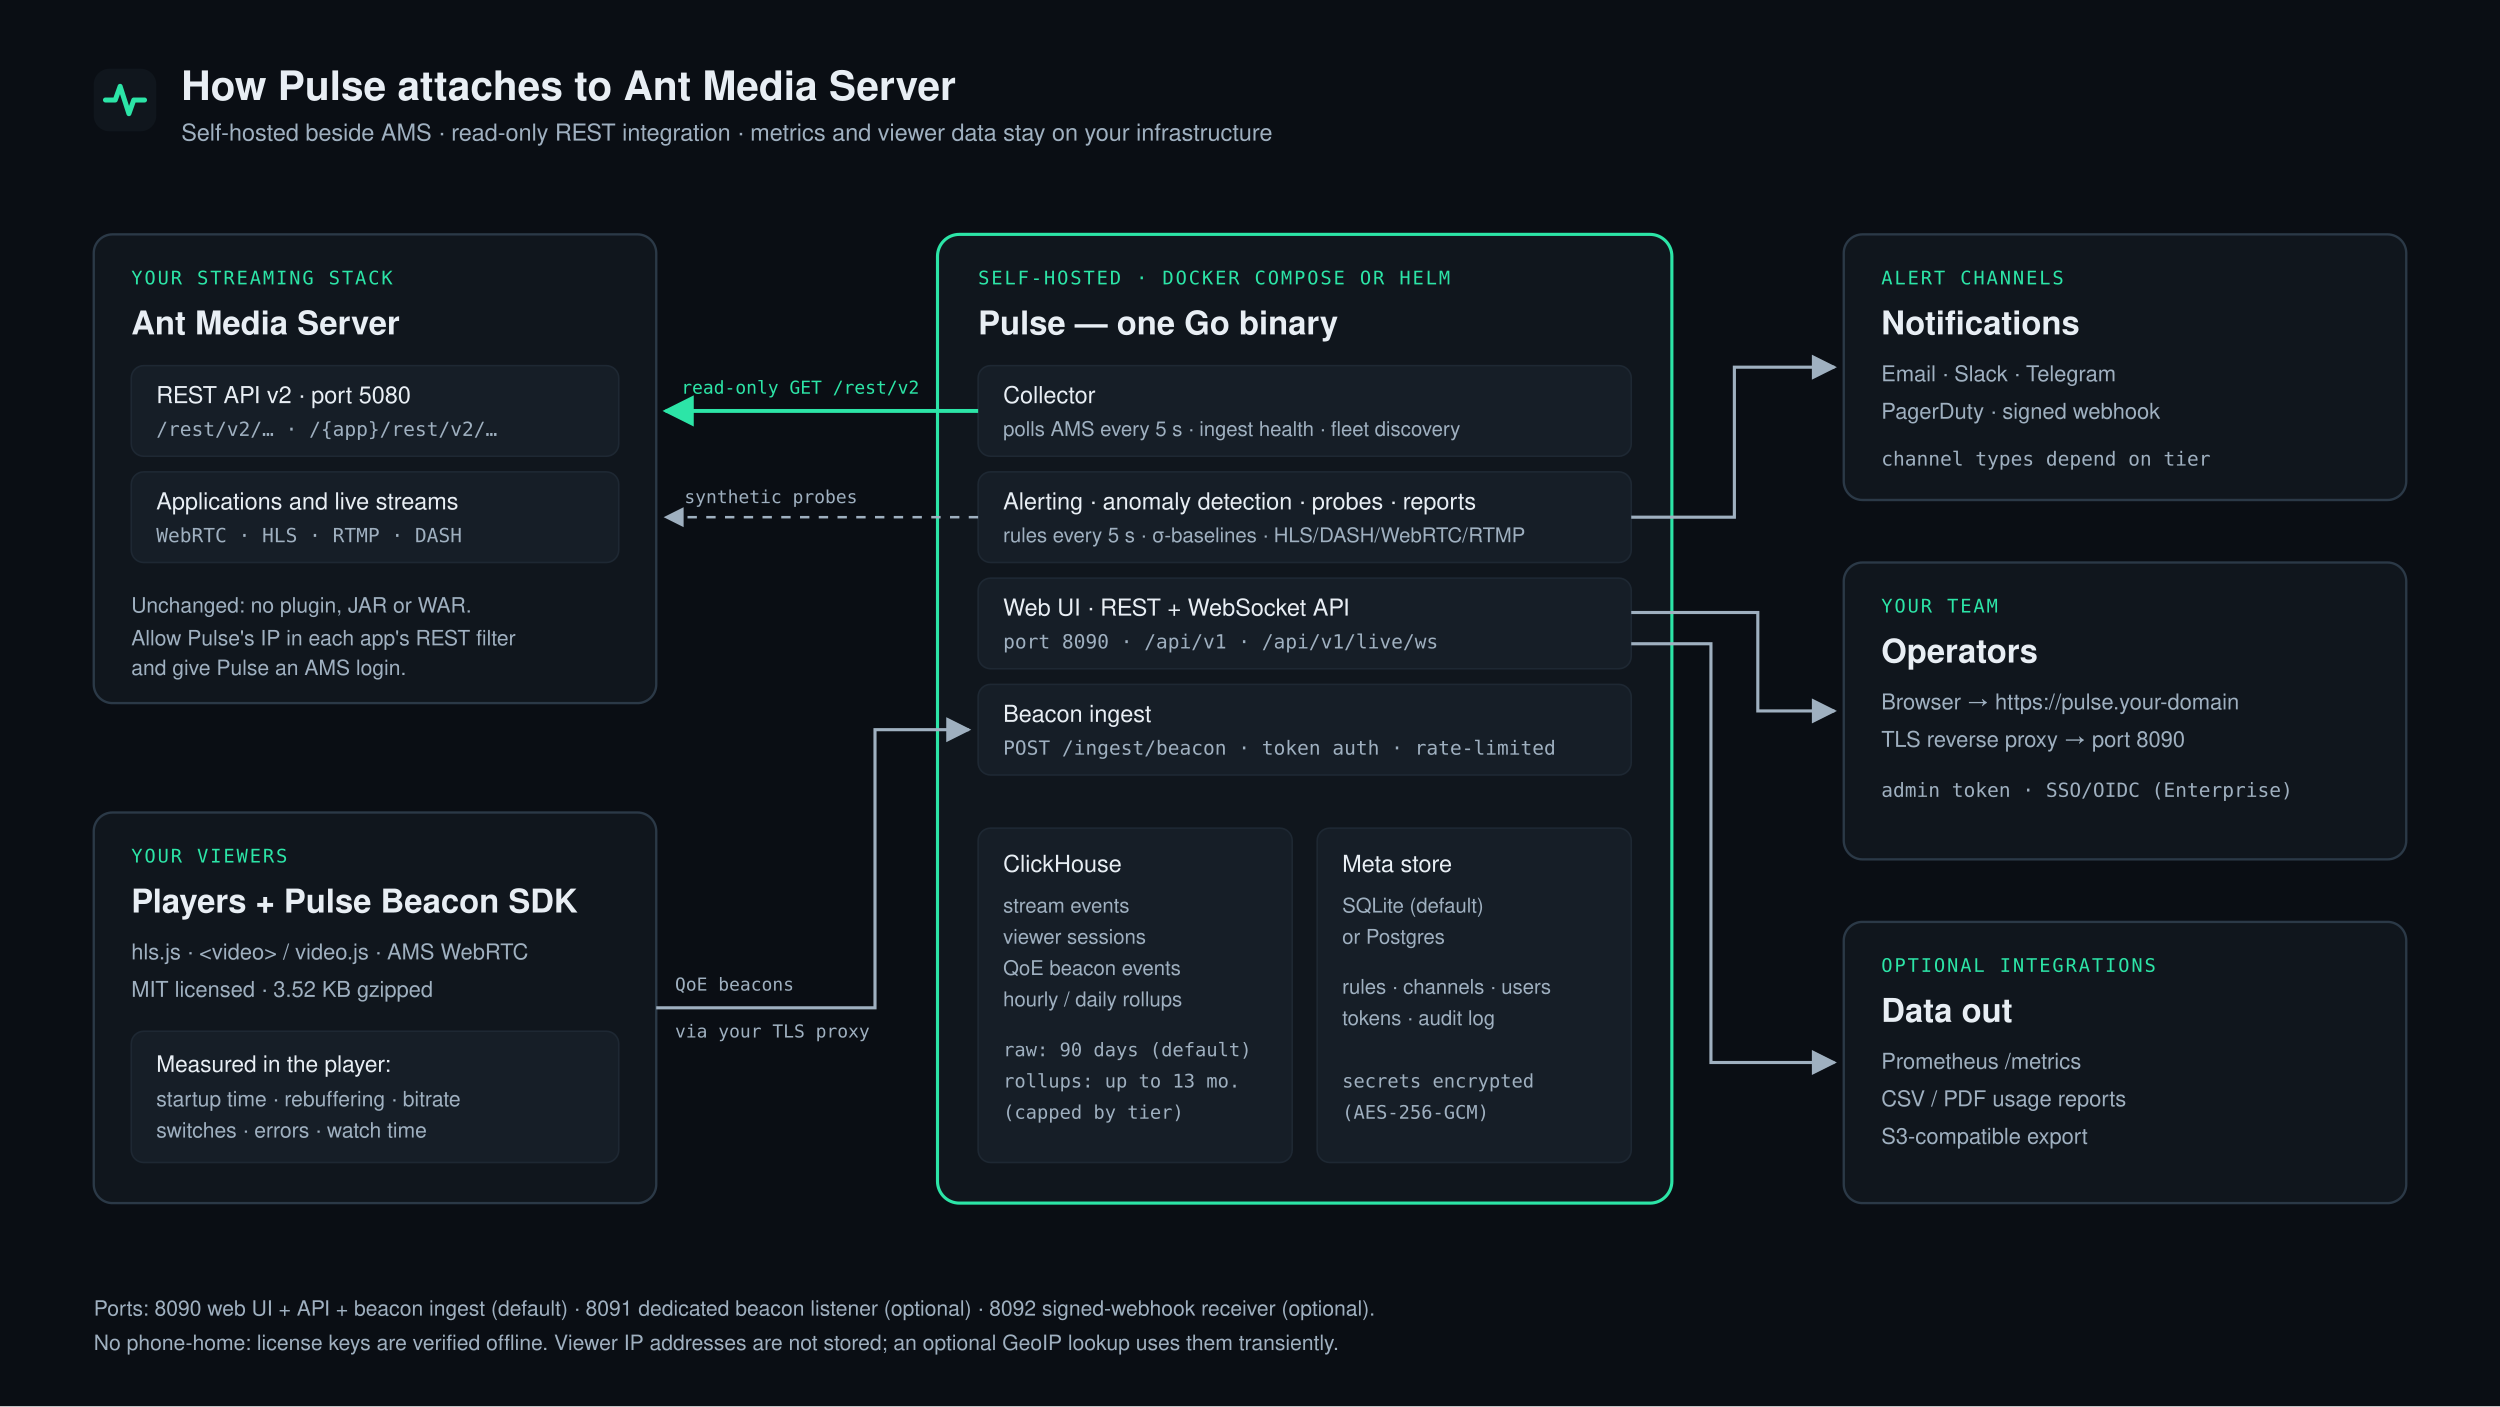
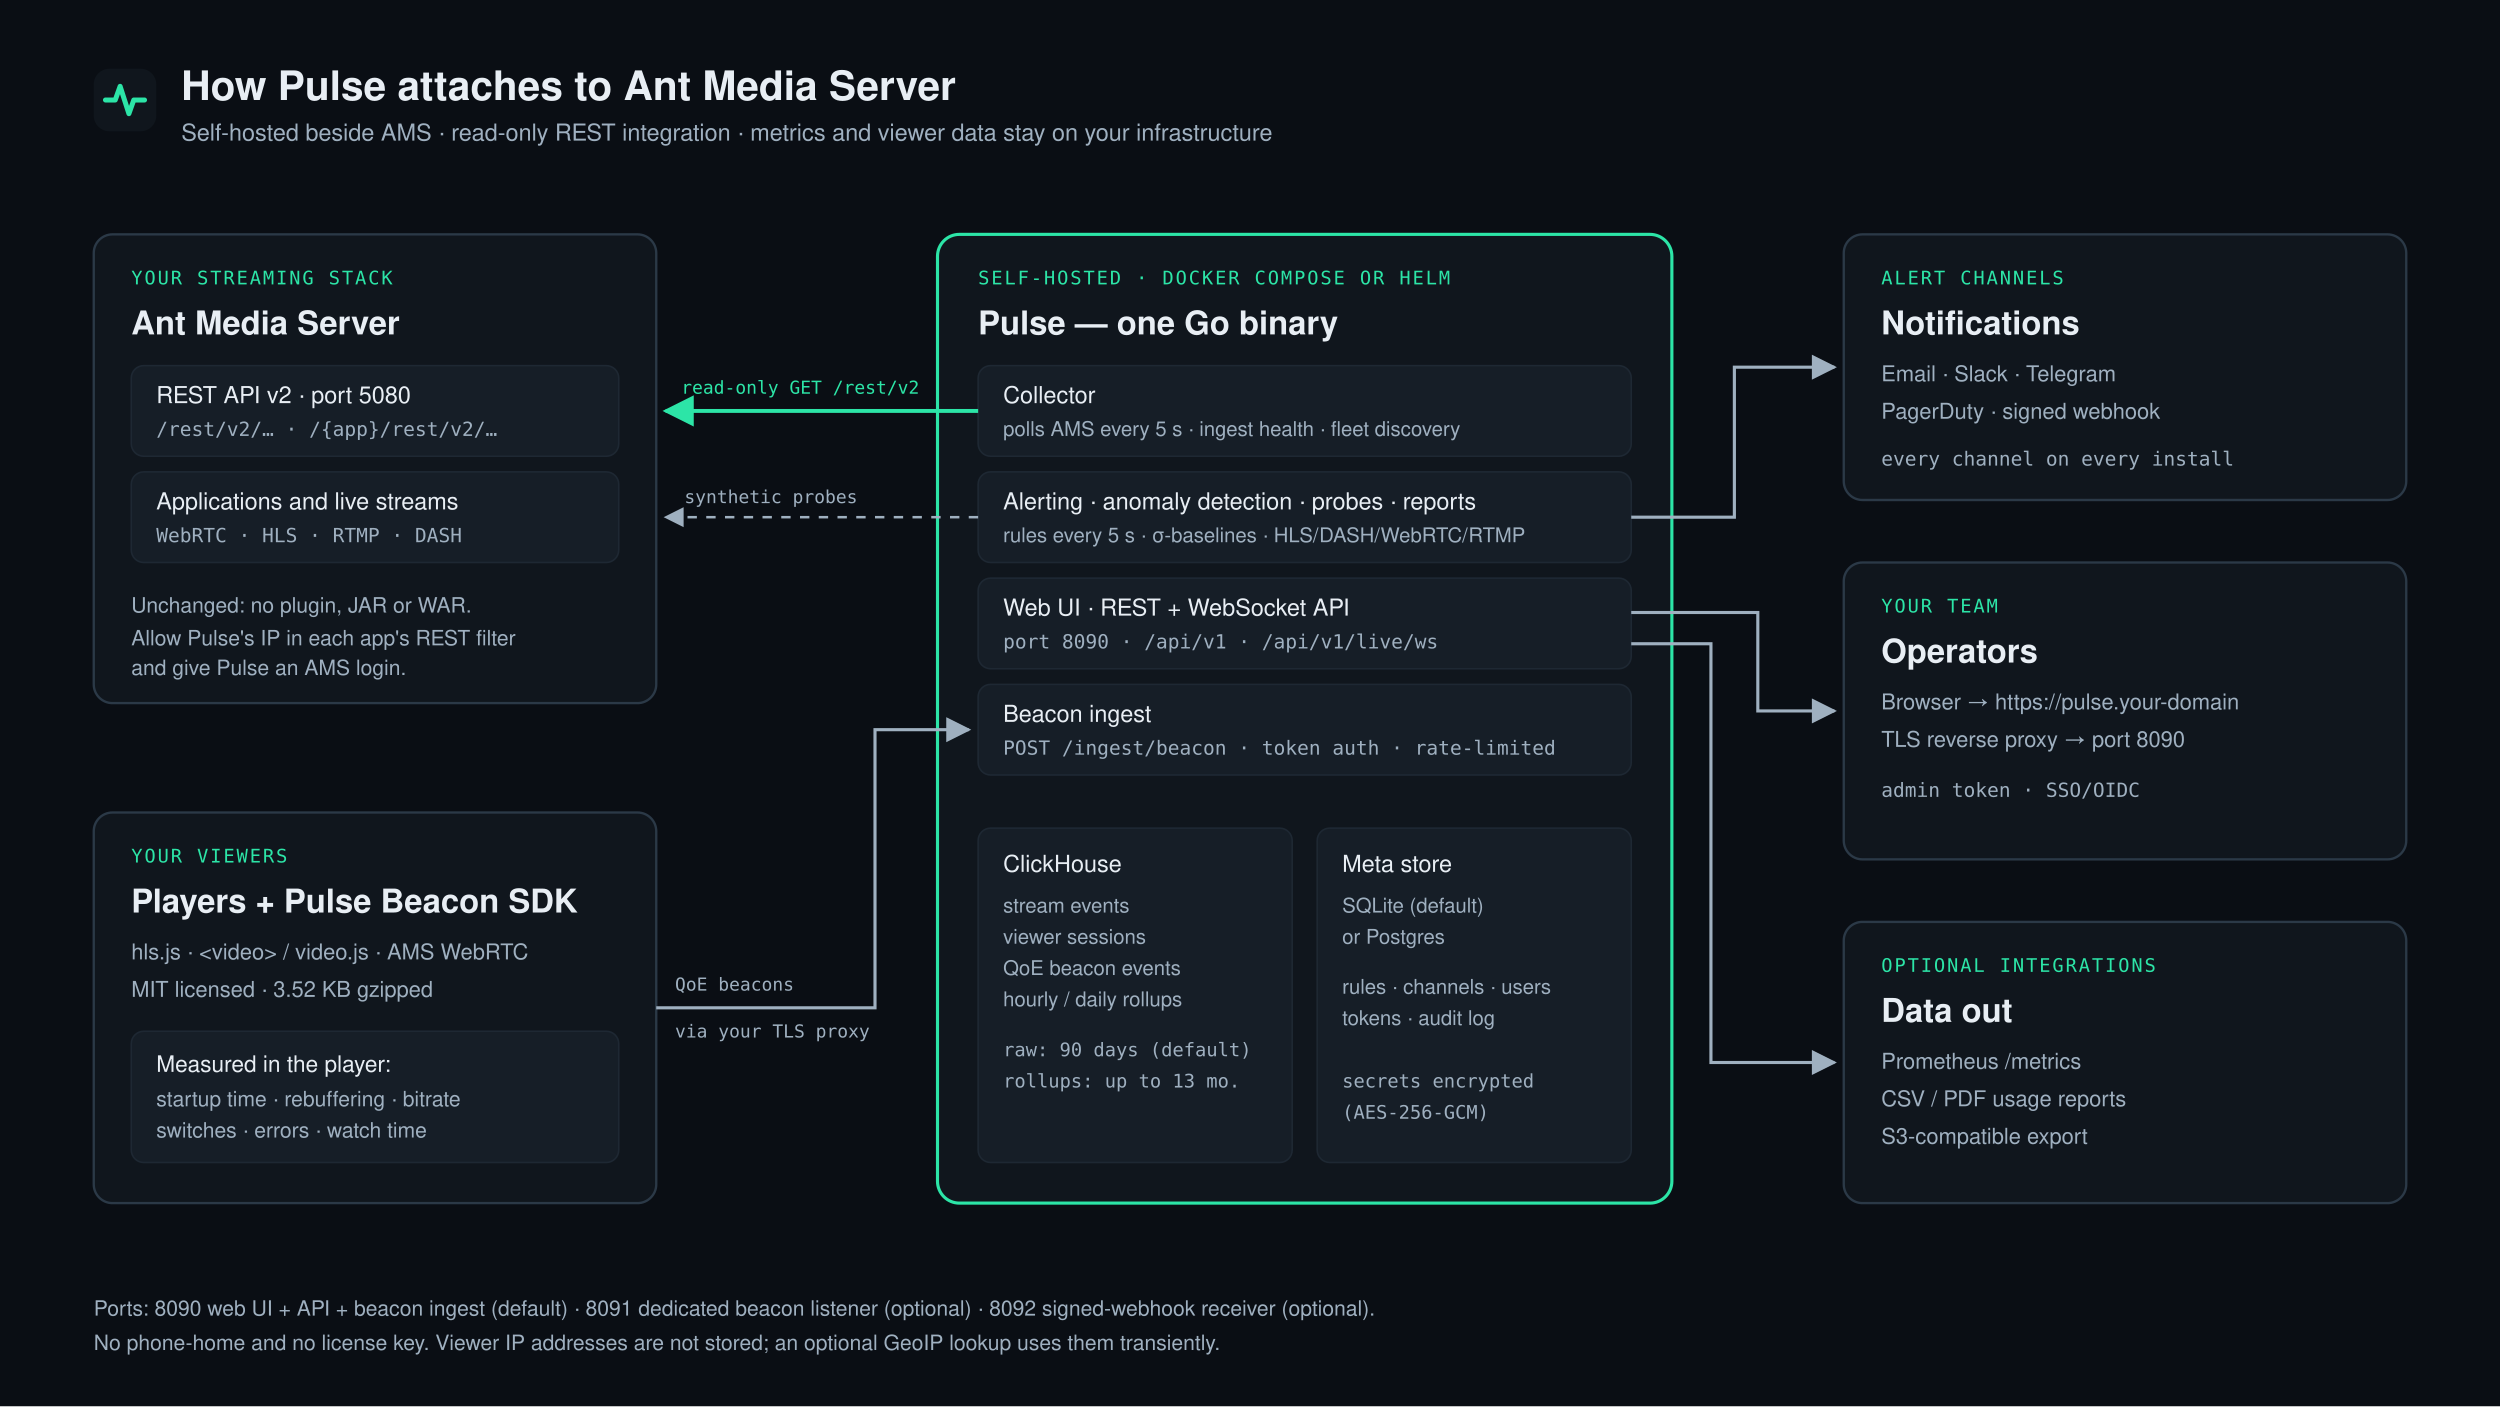
<svg xmlns="http://www.w3.org/2000/svg" width="1600" height="900" viewBox="0 0 1600 900" role="img" aria-labelledby="t d">
  <defs>
    <marker id="ah" viewBox="0 0 10 10" refX="9" refY="5" markerWidth="8" markerHeight="8" orient="auto-start-reverse">
      <path d="M0 0 L10 5 L0 10 z" fill="#9FB0C0" />
    </marker>
    <marker id="ahs" viewBox="0 0 10 10" refX="9" refY="5" markerWidth="8" markerHeight="8" orient="auto-start-reverse">
      <path d="M0 0 L10 5 L0 10 z" fill="#2CE5A7" />
    </marker>
    <style>
      .t  { font-family: 'IBM Plex Sans','Helvetica Neue',Helvetica,Arial,sans-serif; fill: #E8EEF4; }
      .s  { font-family: 'IBM Plex Sans','Helvetica Neue',Helvetica,Arial,sans-serif; fill: #9FB0C0; }
      .m  { font-family: 'IBM Plex Mono',ui-monospace,Menlo,monospace; fill: #9FB0C0; }
      .ms { font-family: 'IBM Plex Mono',ui-monospace,Menlo,monospace; fill: #2CE5A7; }
      .lb { font-family: 'IBM Plex Mono',ui-monospace,Menlo,monospace; fill: #2CE5A7; letter-spacing: 0.1em; }
      .box { fill: #10161D; stroke: #2B3947; stroke-width: 1.5; }
      .inner { fill: #161E27; stroke: #1E2833; stroke-width: 1; }
      .pulse { fill: #10161D; stroke: #2CE5A7; stroke-width: 2; }
      .wire { stroke: #9FB0C0; stroke-width: 2; fill: none; }
      .wire-s { stroke: #2CE5A7; stroke-width: 2.5; fill: none; }
      .dash { stroke: #9FB0C0; stroke-width: 1.6; fill: none; stroke-dasharray: 6 6; }
    </style>
  </defs>
  <rect width="1600" height="900" fill="#0A0E14" />
  <g transform="translate(60 44)">
    <rect width="40" height="40" rx="10" fill="#10161D" />
    <path d="M7.5 20 H13.75 L16.875 11.25 L22.5 28.75 L25.625 20 H32.5" fill="none" stroke="#2CE5A7" stroke-width="3.2" stroke-linecap="round" stroke-linejoin="round" />
  </g>
  <text class="t" x="116" y="64" font-size="26" font-weight="600">How Pulse attaches to Ant Media Server</text>
  <text class="s" x="116" y="90" font-size="15">Self-hosted beside AMS · read-only REST integration · metrics and viewer data stay on your infrastructure</text>
  <rect class="box" x="60" y="150" width="360" height="300" rx="12" />
  <text class="lb" x="84" y="182" font-size="12">YOUR STREAMING STACK</text>
  <text class="t" x="84" y="214" font-size="21" font-weight="600">Ant Media Server</text>
  <rect class="inner" x="84" y="234" width="312" height="58" rx="8" />
  <text class="t" x="100" y="258" font-size="15" font-weight="500">REST API v2 · port 5080</text>
  <text class="m" x="100" y="279" font-size="12.5">/rest/v2/…  ·  /{app}/rest/v2/…</text>
  <rect class="inner" x="84" y="302" width="312" height="58" rx="8" />
  <text class="t" x="100" y="326" font-size="15" font-weight="500">Applications and live streams</text>
  <text class="m" x="100" y="347" font-size="12.5">WebRTC · HLS · RTMP · DASH</text>
  <text class="s" x="84" y="392" font-size="13.5">Unchanged: no plugin, JAR or WAR.</text>
  <text class="s" x="84" y="413" font-size="13.5">Allow Pulse's IP in each app's REST filter</text>
  <text class="s" x="84" y="432" font-size="13.5">and give Pulse an AMS login.</text>
  <rect class="box" x="60" y="520" width="360" height="250" rx="12" />
  <text class="lb" x="84" y="552" font-size="12">YOUR VIEWERS</text>
  <text class="t" x="84" y="584" font-size="21" font-weight="600">Players + Pulse Beacon SDK</text>
  <text class="s" x="84" y="614" font-size="14">hls.js · &lt;video&gt; / video.js · AMS WebRTC</text>
  <text class="s" x="84" y="638" font-size="14">MIT licensed · 3.52 KB gzipped</text>
  <rect class="inner" x="84" y="660" width="312" height="84" rx="8" />
  <text class="t" x="100" y="686" font-size="14.5" font-weight="500">Measured in the player:</text>
  <text class="s" x="100" y="708" font-size="13.5">startup time · rebuffering · bitrate</text>
  <text class="s" x="100" y="728" font-size="13.5">switches · errors · watch time</text>
  <rect class="pulse" x="600" y="150" width="470" height="620" rx="14" />
  <text class="lb" x="626" y="182" font-size="12">SELF-HOSTED · DOCKER COMPOSE OR HELM</text>
  <text class="t" x="626" y="214" font-size="21" font-weight="600">Pulse — one Go binary</text>
  <rect class="inner" x="626" y="234" width="418" height="58" rx="8" />
  <text class="t" x="642" y="258" font-size="15" font-weight="500">Collector</text>
  <text class="s" x="642" y="279" font-size="13">polls AMS every 5 s · ingest health · fleet discovery</text>
  <rect class="inner" x="626" y="302" width="418" height="58" rx="8" />
  <text class="t" x="642" y="326" font-size="15" font-weight="500">Alerting · anomaly detection · probes · reports</text>
  <text class="s" x="642" y="347" font-size="13">rules every 5 s · σ-baselines · HLS/DASH/WebRTC/RTMP</text>
  <rect class="inner" x="626" y="370" width="418" height="58" rx="8" />
  <text class="t" x="642" y="394" font-size="15" font-weight="500">Web UI · REST + WebSocket API</text>
  <text class="m" x="642" y="415" font-size="12.5">port 8090 · /api/v1 · /api/v1/live/ws</text>
  <rect class="inner" x="626" y="438" width="418" height="58" rx="8" />
  <text class="t" x="642" y="462" font-size="15" font-weight="500">Beacon ingest</text>
  <text class="m" x="642" y="483" font-size="12.5">POST /ingest/beacon · token auth · rate-limited</text>
  <rect class="inner" x="626" y="530" width="201" height="214" rx="8" />
  <text class="t" x="642" y="558" font-size="15" font-weight="500">ClickHouse</text>
  <text class="s" x="642" y="584" font-size="13">stream events</text>
  <text class="s" x="642" y="604" font-size="13">viewer sessions</text>
  <text class="s" x="642" y="624" font-size="13">QoE beacon events</text>
  <text class="s" x="642" y="644" font-size="13">hourly / daily rollups</text>
  <text class="m" x="642" y="676" font-size="12">raw: 90 days (default)</text>
  <text class="m" x="642" y="696" font-size="12">rollups: up to 13 mo.</text>
-   <text class="m" x="642" y="716" font-size="12">(capped by tier)</text>
  <rect class="inner" x="843" y="530" width="201" height="214" rx="8" />
  <text class="t" x="859" y="558" font-size="15" font-weight="500">Meta store</text>
  <text class="s" x="859" y="584" font-size="13">SQLite (default)</text>
  <text class="s" x="859" y="604" font-size="13">or Postgres</text>
  <text class="s" x="859" y="636" font-size="13">rules · channels · users</text>
  <text class="s" x="859" y="656" font-size="13">tokens · audit log</text>
  <text class="m" x="859" y="696" font-size="12">secrets encrypted</text>
  <text class="m" x="859" y="716" font-size="12">(AES-256-GCM)</text>
  <rect class="box" x="1180" y="150" width="360" height="170" rx="12" />
  <text class="lb" x="1204" y="182" font-size="12">ALERT CHANNELS</text>
  <text class="t" x="1204" y="214" font-size="21" font-weight="600">Notifications</text>
  <text class="s" x="1204" y="244" font-size="14">Email · Slack · Telegram</text>
  <text class="s" x="1204" y="268" font-size="14">PagerDuty · signed webhook</text>
-   <text class="m" x="1204" y="298" font-size="12.5">channel types depend on tier</text>
+   <text class="m" x="1204" y="298" font-size="12.5">every channel on every install</text>
  <rect class="box" x="1180" y="360" width="360" height="190" rx="12" />
  <text class="lb" x="1204" y="392" font-size="12">YOUR TEAM</text>
  <text class="t" x="1204" y="424" font-size="21" font-weight="600">Operators</text>
  <text class="s" x="1204" y="454" font-size="14">Browser → https://pulse.your-domain</text>
  <text class="s" x="1204" y="478" font-size="14">TLS reverse proxy → port 8090</text>
-   <text class="m" x="1204" y="510" font-size="12.5">admin token · SSO/OIDC (Enterprise)</text>
+   <text class="m" x="1204" y="510" font-size="12.5">admin token · SSO/OIDC</text>
  <rect class="box" x="1180" y="590" width="360" height="180" rx="12" />
  <text class="lb" x="1204" y="622" font-size="12">OPTIONAL INTEGRATIONS</text>
  <text class="t" x="1204" y="654" font-size="21" font-weight="600">Data out</text>
  <text class="s" x="1204" y="684" font-size="14">Prometheus /metrics</text>
  <text class="s" x="1204" y="708" font-size="14">CSV / PDF usage reports</text>
  <text class="s" x="1204" y="732" font-size="14">S3-compatible export</text>
  <path class="wire-s" d="M626 263 H 426" marker-end="url(#ahs)" />
  <text class="ms" x="436" y="252" font-size="11.5">read-only GET /rest/v2</text>
  <path class="dash" d="M626 331 H 426" marker-end="url(#ah)" />
  <text class="m" x="438" y="322" font-size="11.5">synthetic probes</text>
  <path class="wire" d="M420 645 H 560 V 467 H 620" marker-end="url(#ah)" />
  <text class="m" x="432" y="634" font-size="11.5">QoE beacons</text>
  <text class="m" x="432" y="664" font-size="11.5">via your TLS proxy</text>
  <path class="wire" d="M1044 331 H 1110 V 235 H 1174" marker-end="url(#ah)" />
  <path class="wire" d="M1044 392 H 1125 V 455 H 1174" marker-end="url(#ah)" />
  <path class="wire" d="M1044 412 H 1095 V 680 H 1174" marker-end="url(#ah)" />
  <text class="s" x="60" y="842" font-size="13.5">Ports: 8090 web UI + API + beacon ingest (default) · 8091 dedicated beacon listener (optional) · 8092 signed-webhook receiver (optional).</text>
-   <text class="s" x="60" y="864" font-size="13.5">No phone-home: license keys are verified offline. Viewer IP addresses are not stored; an optional GeoIP lookup uses them transiently.</text>
+   <text class="s" x="60" y="864" font-size="13.5">No phone-home and no license key. Viewer IP addresses are not stored; an optional GeoIP lookup uses them transiently.</text>
</svg>
